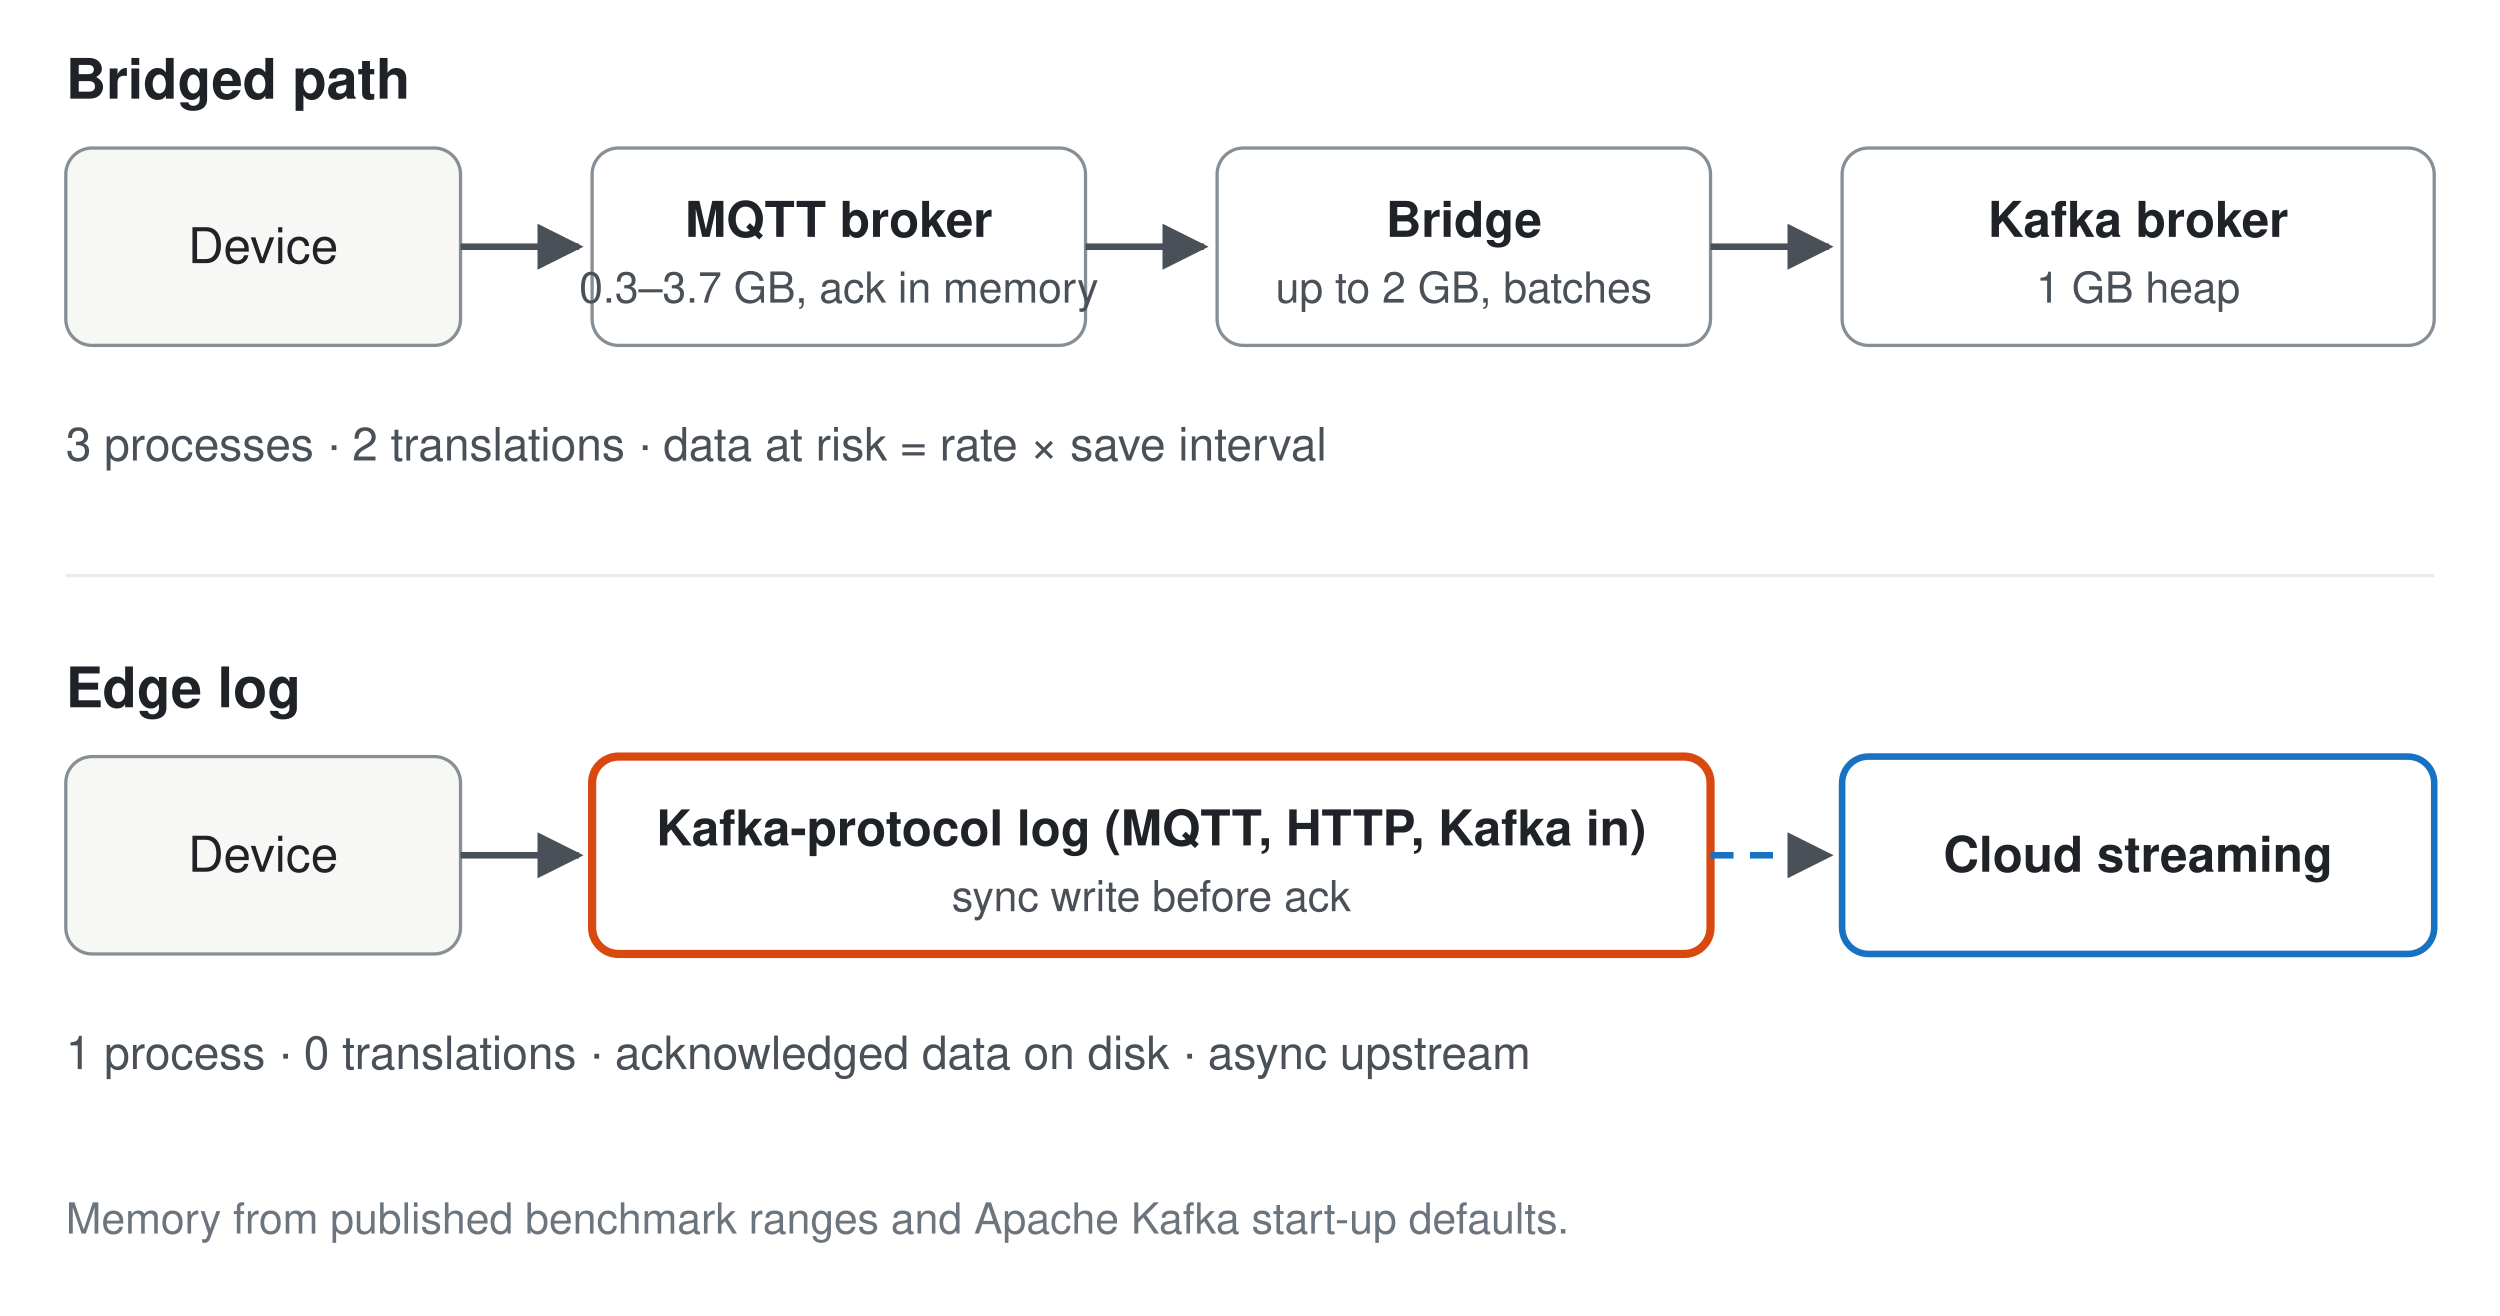
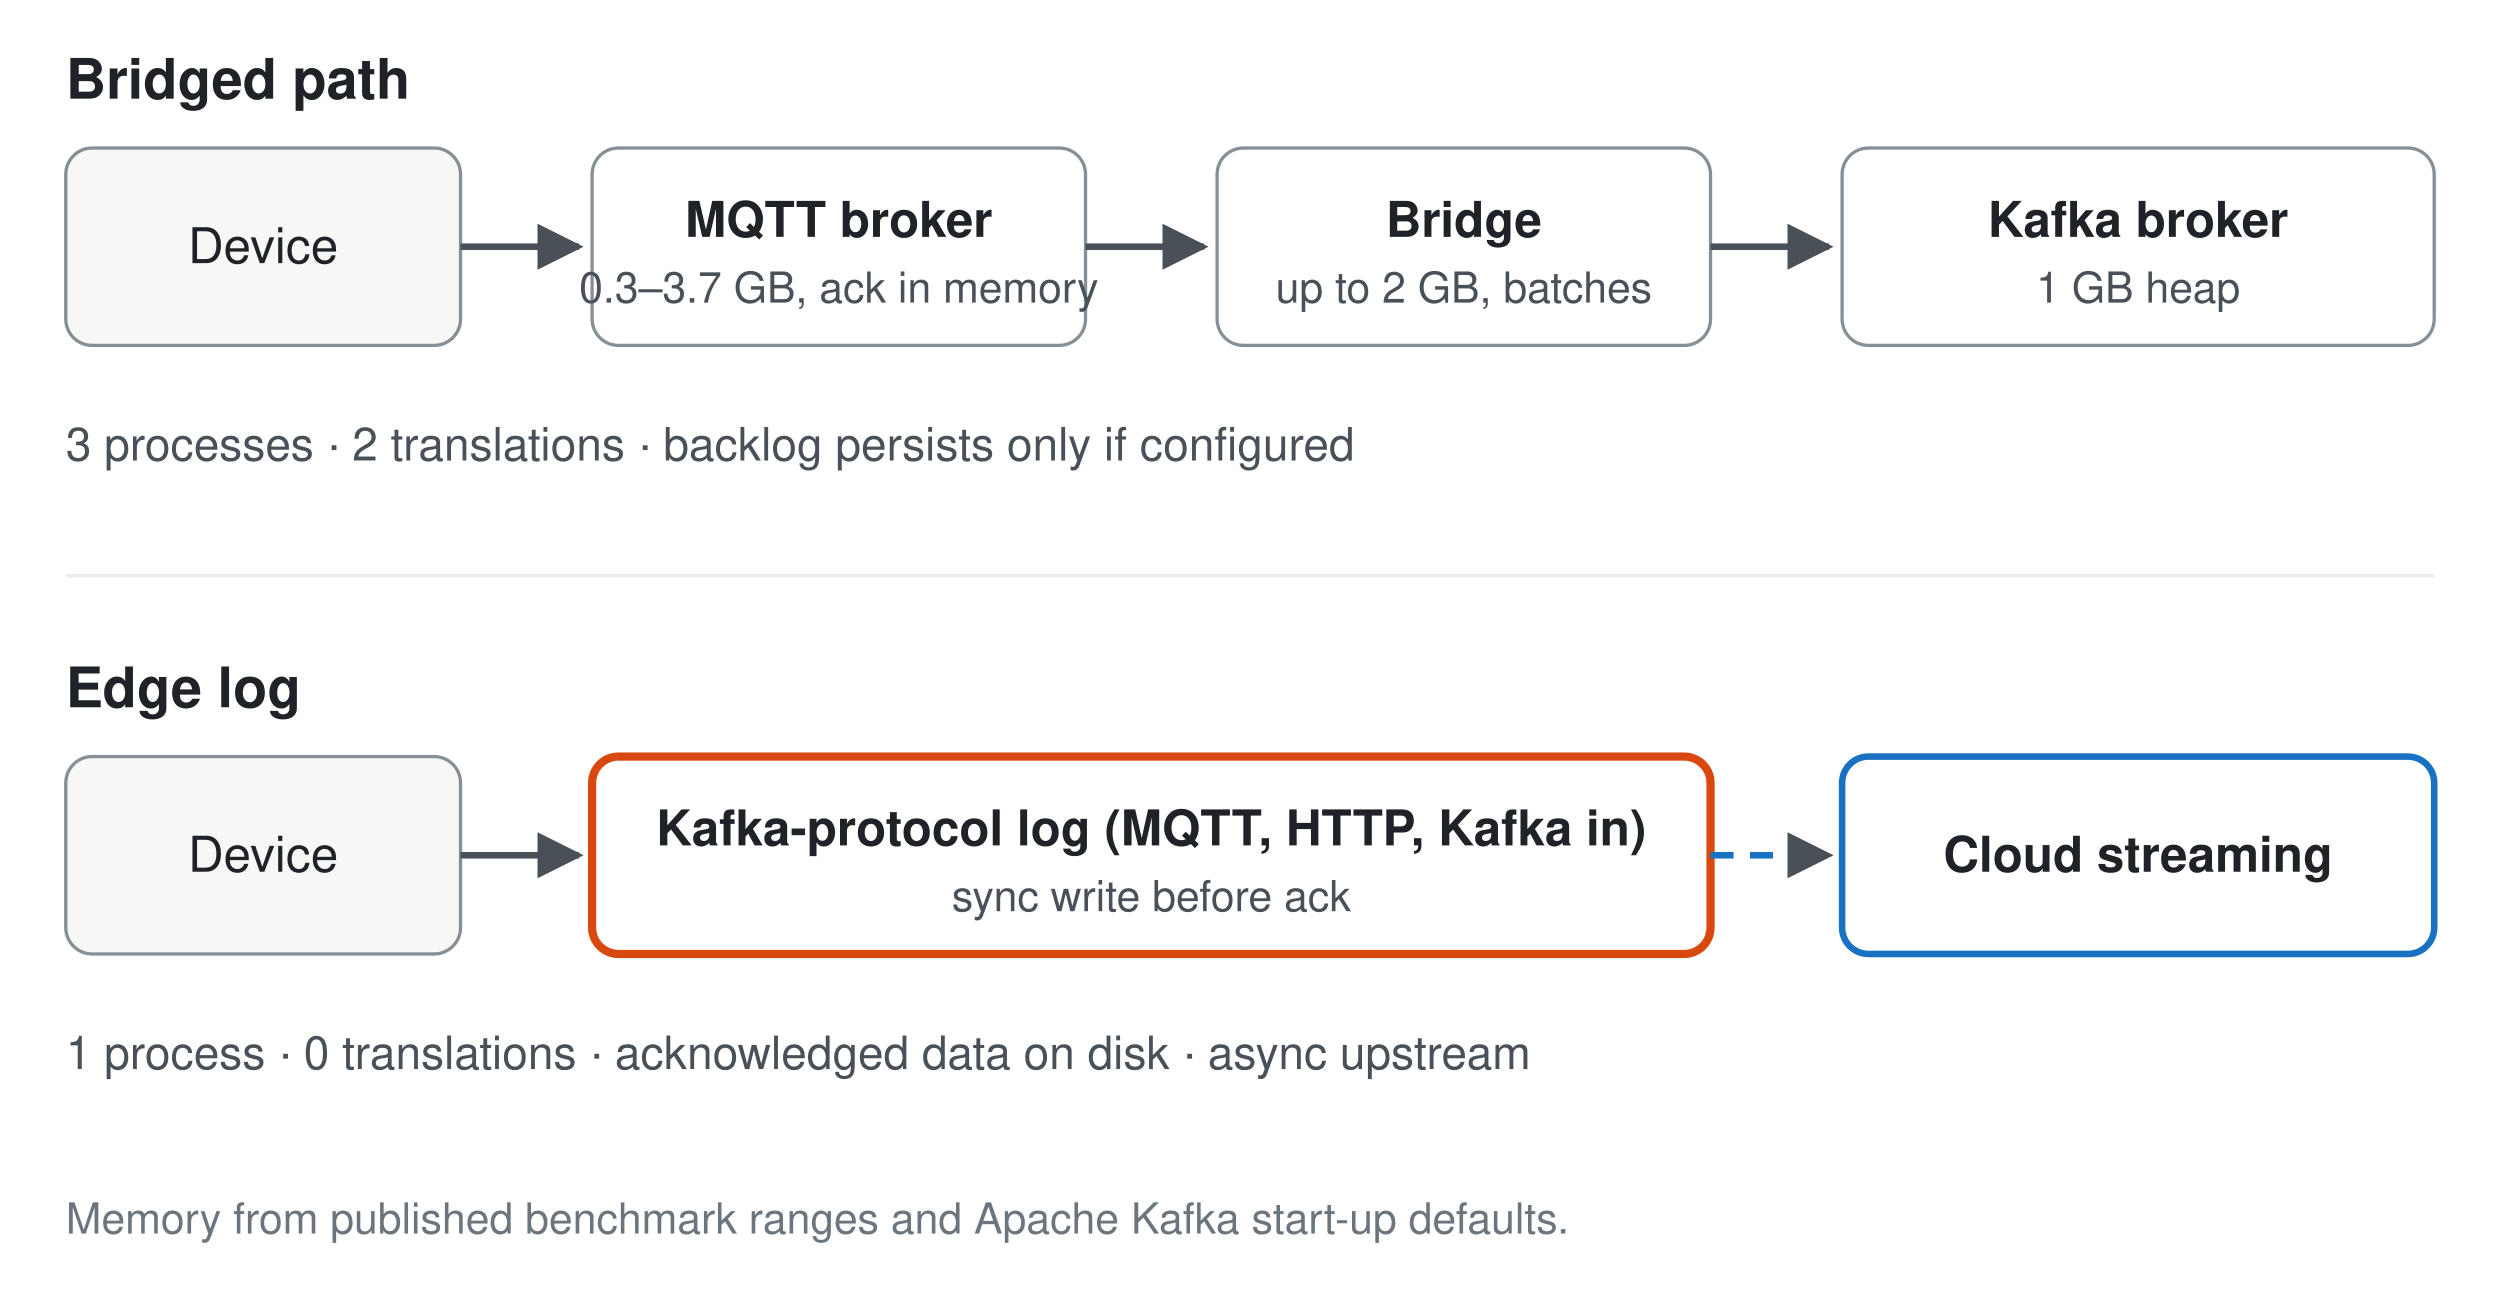
<svg xmlns="http://www.w3.org/2000/svg" viewBox="0 0 760 400" role="img" aria-label="A bridged path through an MQTT broker, a bridge and Kafka, compared with a single write to an edge log forwarding to cloud streaming">
  <rect width="760" height="400" fill="#ffffff" />
  <defs>
    <marker id="a" viewBox="0 0 10 10" refX="9" refY="5" markerWidth="7" markerHeight="7" orient="auto-start-reverse">
      <path d="M0,0 L10,5 L0,10 z" fill="#495057" />
    </marker>
  </defs>
  <g font-family="-apple-system, Segoe UI, Helvetica, Arial, sans-serif" font-size="15" fill="#1f2328">
    <text x="20" y="30" font-size="17" font-weight="700">Bridged path</text>
    <rect x="20" y="45" width="120" height="60" rx="8" fill="#f7f7f5" stroke="#868e96" />
    <text x="80" y="80" text-anchor="middle">Device</text>
    <rect x="180" y="45" width="150" height="60" rx="8" fill="#ffffff" stroke="#868e96" />
    <text x="255" y="72" text-anchor="middle" font-weight="700">MQTT broker</text>
    <text x="255" y="92" text-anchor="middle" font-size="13" fill="#495057">0.3–3.7 GB, ack in memory</text>
    <rect x="370" y="45" width="150" height="60" rx="8" fill="#ffffff" stroke="#868e96" />
    <text x="445" y="72" text-anchor="middle" font-weight="700">Bridge</text>
    <text x="445" y="92" text-anchor="middle" font-size="13" fill="#495057">up to 2 GB, batches</text>
    <rect x="560" y="45" width="180" height="60" rx="8" fill="#ffffff" stroke="#868e96" />
    <text x="650" y="72" text-anchor="middle" font-weight="700">Kafka broker</text>
    <text x="650" y="92" text-anchor="middle" font-size="13" fill="#495057">1 GB heap</text>
    <line x1="140" y1="75" x2="176" y2="75" stroke="#495057" stroke-width="2" marker-end="url(#a)" />
    <line x1="330" y1="75" x2="366" y2="75" stroke="#495057" stroke-width="2" marker-end="url(#a)" />
    <line x1="520" y1="75" x2="556" y2="75" stroke="#495057" stroke-width="2" marker-end="url(#a)" />
-     <text x="20" y="140" font-size="14" fill="#495057">3 processes · 2 translations · data at risk = rate × save interval</text>
+     <text x="20" y="140" font-size="14" fill="#495057">3 processes · 2 translations · backlog persists only if configured</text>
    <line x1="20" y1="175" x2="740" y2="175" stroke="#e9ecef" />
    <text x="20" y="215" font-size="17" font-weight="700">Edge log</text>
    <rect x="20" y="230" width="120" height="60" rx="8" fill="#f7f7f5" stroke="#868e96" />
    <text x="80" y="265" text-anchor="middle">Device</text>
    <rect x="180" y="230" width="340" height="60" rx="8" fill="#ffffff" stroke="#d9480f" stroke-width="2.5" />
    <text x="350" y="257" text-anchor="middle" font-weight="700">Kafka-protocol log (MQTT, HTTP, Kafka in)</text>
    <text x="350" y="277" text-anchor="middle" font-size="13" fill="#495057">sync write before ack</text>
    <rect x="560" y="230" width="180" height="60" rx="8" fill="#ffffff" stroke="#1971c2" stroke-width="2" />
    <text x="650" y="265" text-anchor="middle" font-weight="700">Cloud streaming</text>
    <line x1="140" y1="260" x2="176" y2="260" stroke="#495057" stroke-width="2" marker-end="url(#a)" />
    <line x1="520" y1="260" x2="556" y2="260" stroke="#1971c2" stroke-width="2" stroke-dasharray="7 5" marker-end="url(#a)" />
    <text x="20" y="325" font-size="14" fill="#495057">1 process · 0 translations · acknowledged data on disk · async upstream</text>
    <text x="20" y="375" font-size="13" fill="#6c757d">Memory from published benchmark ranges and Apache Kafka start-up defaults.</text>
  </g>
</svg>
